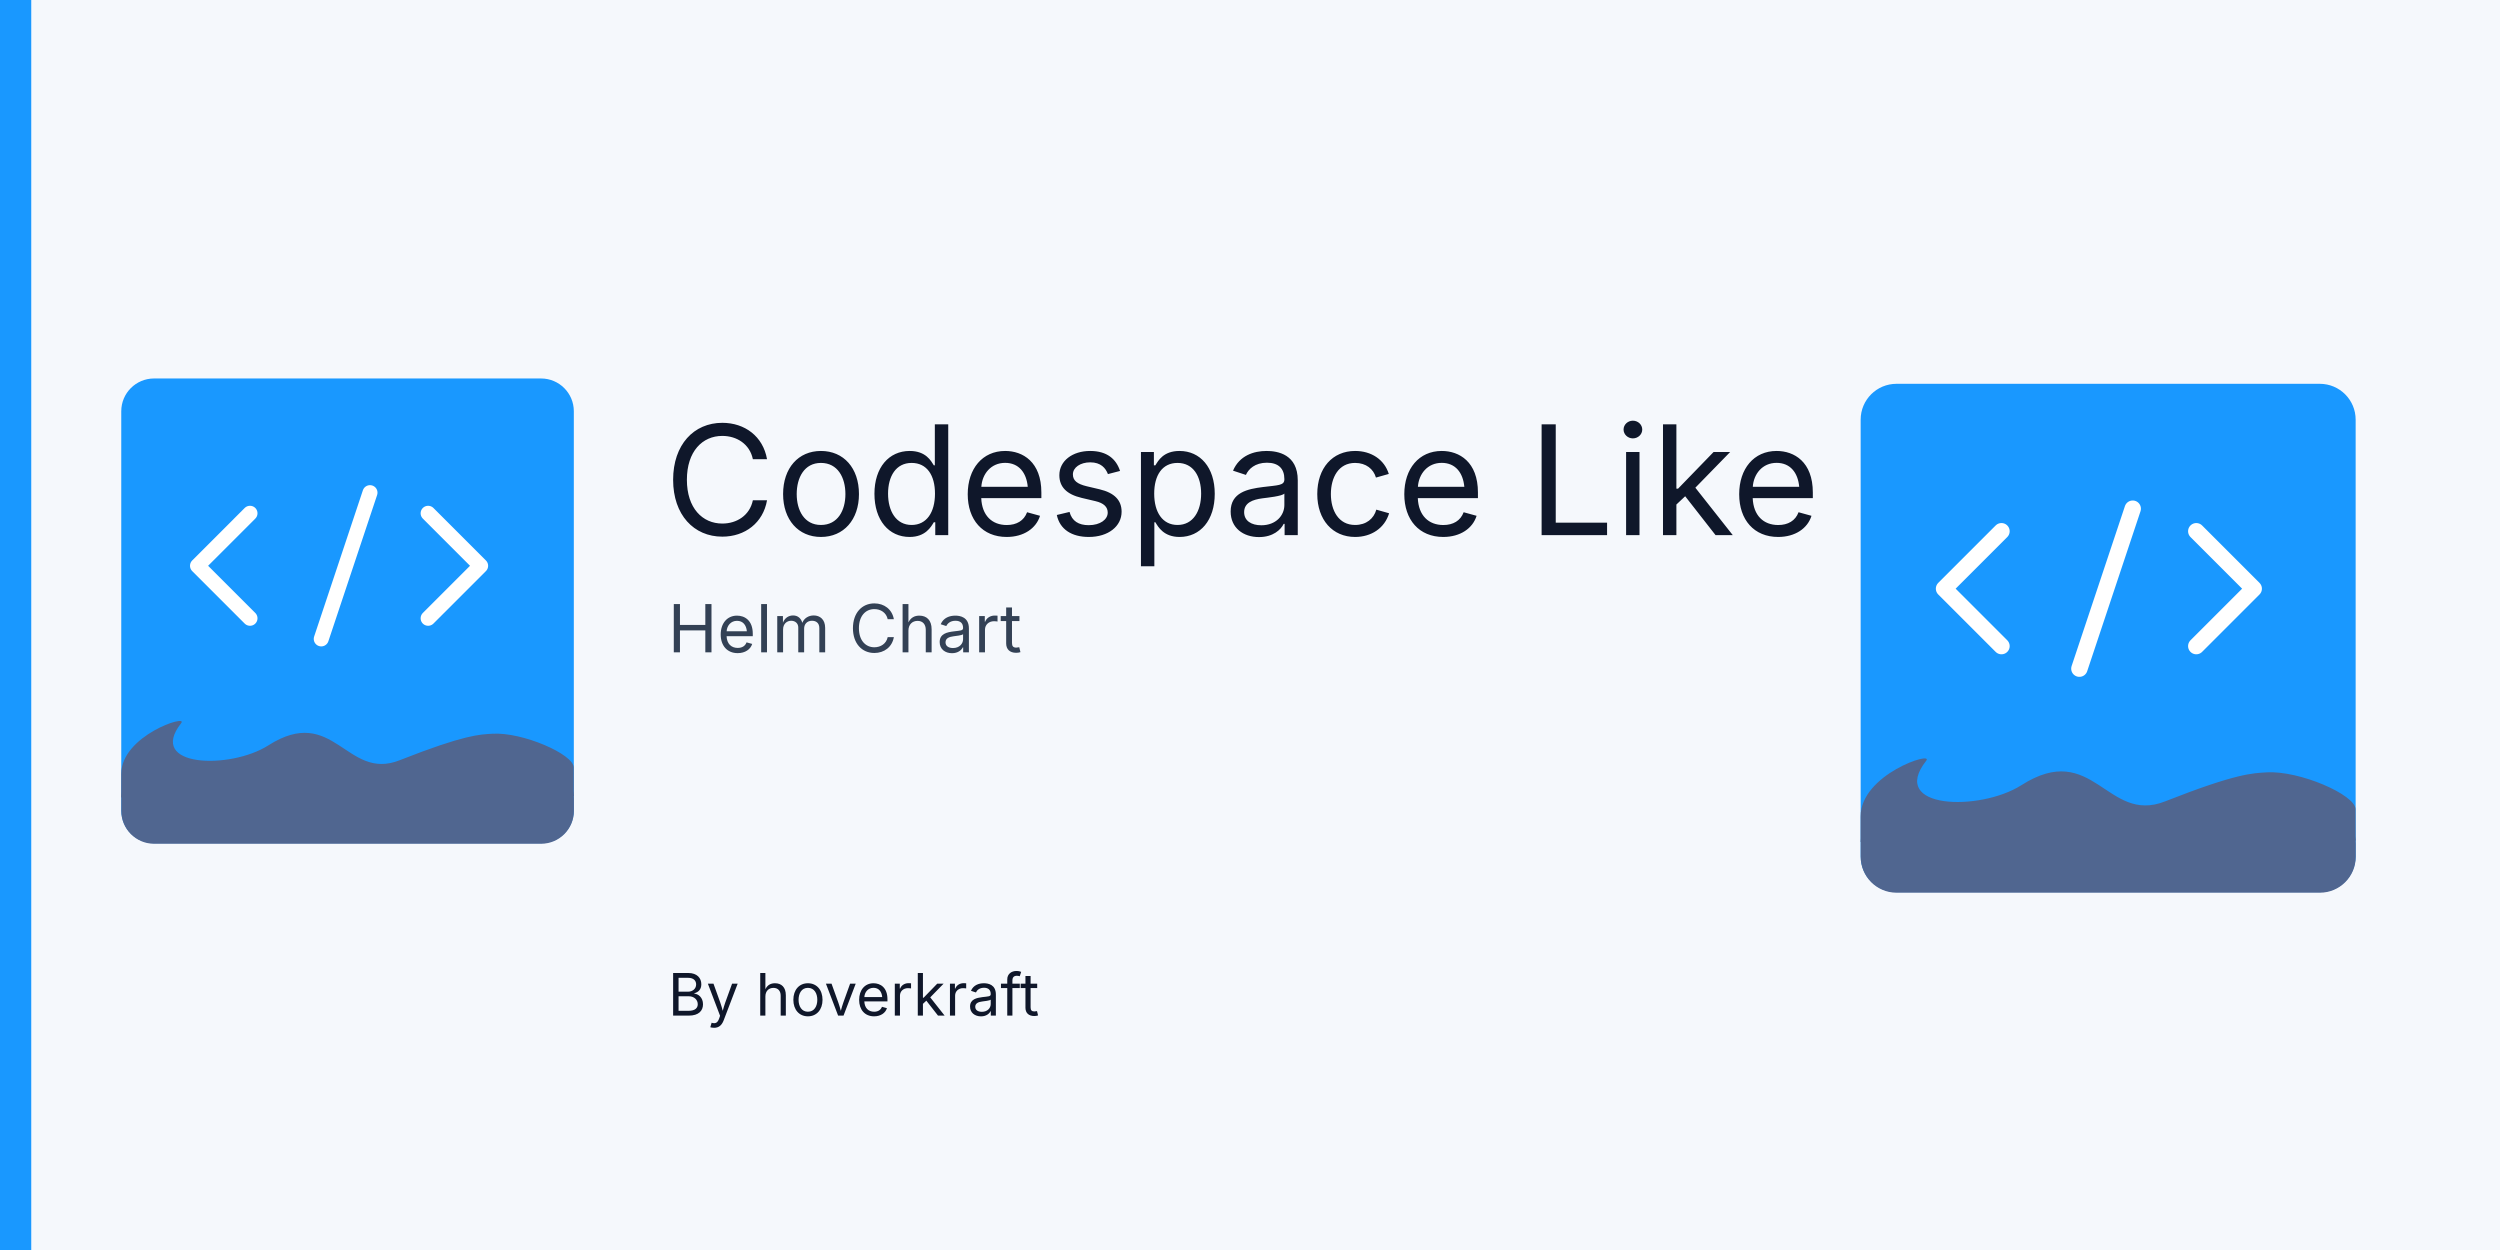
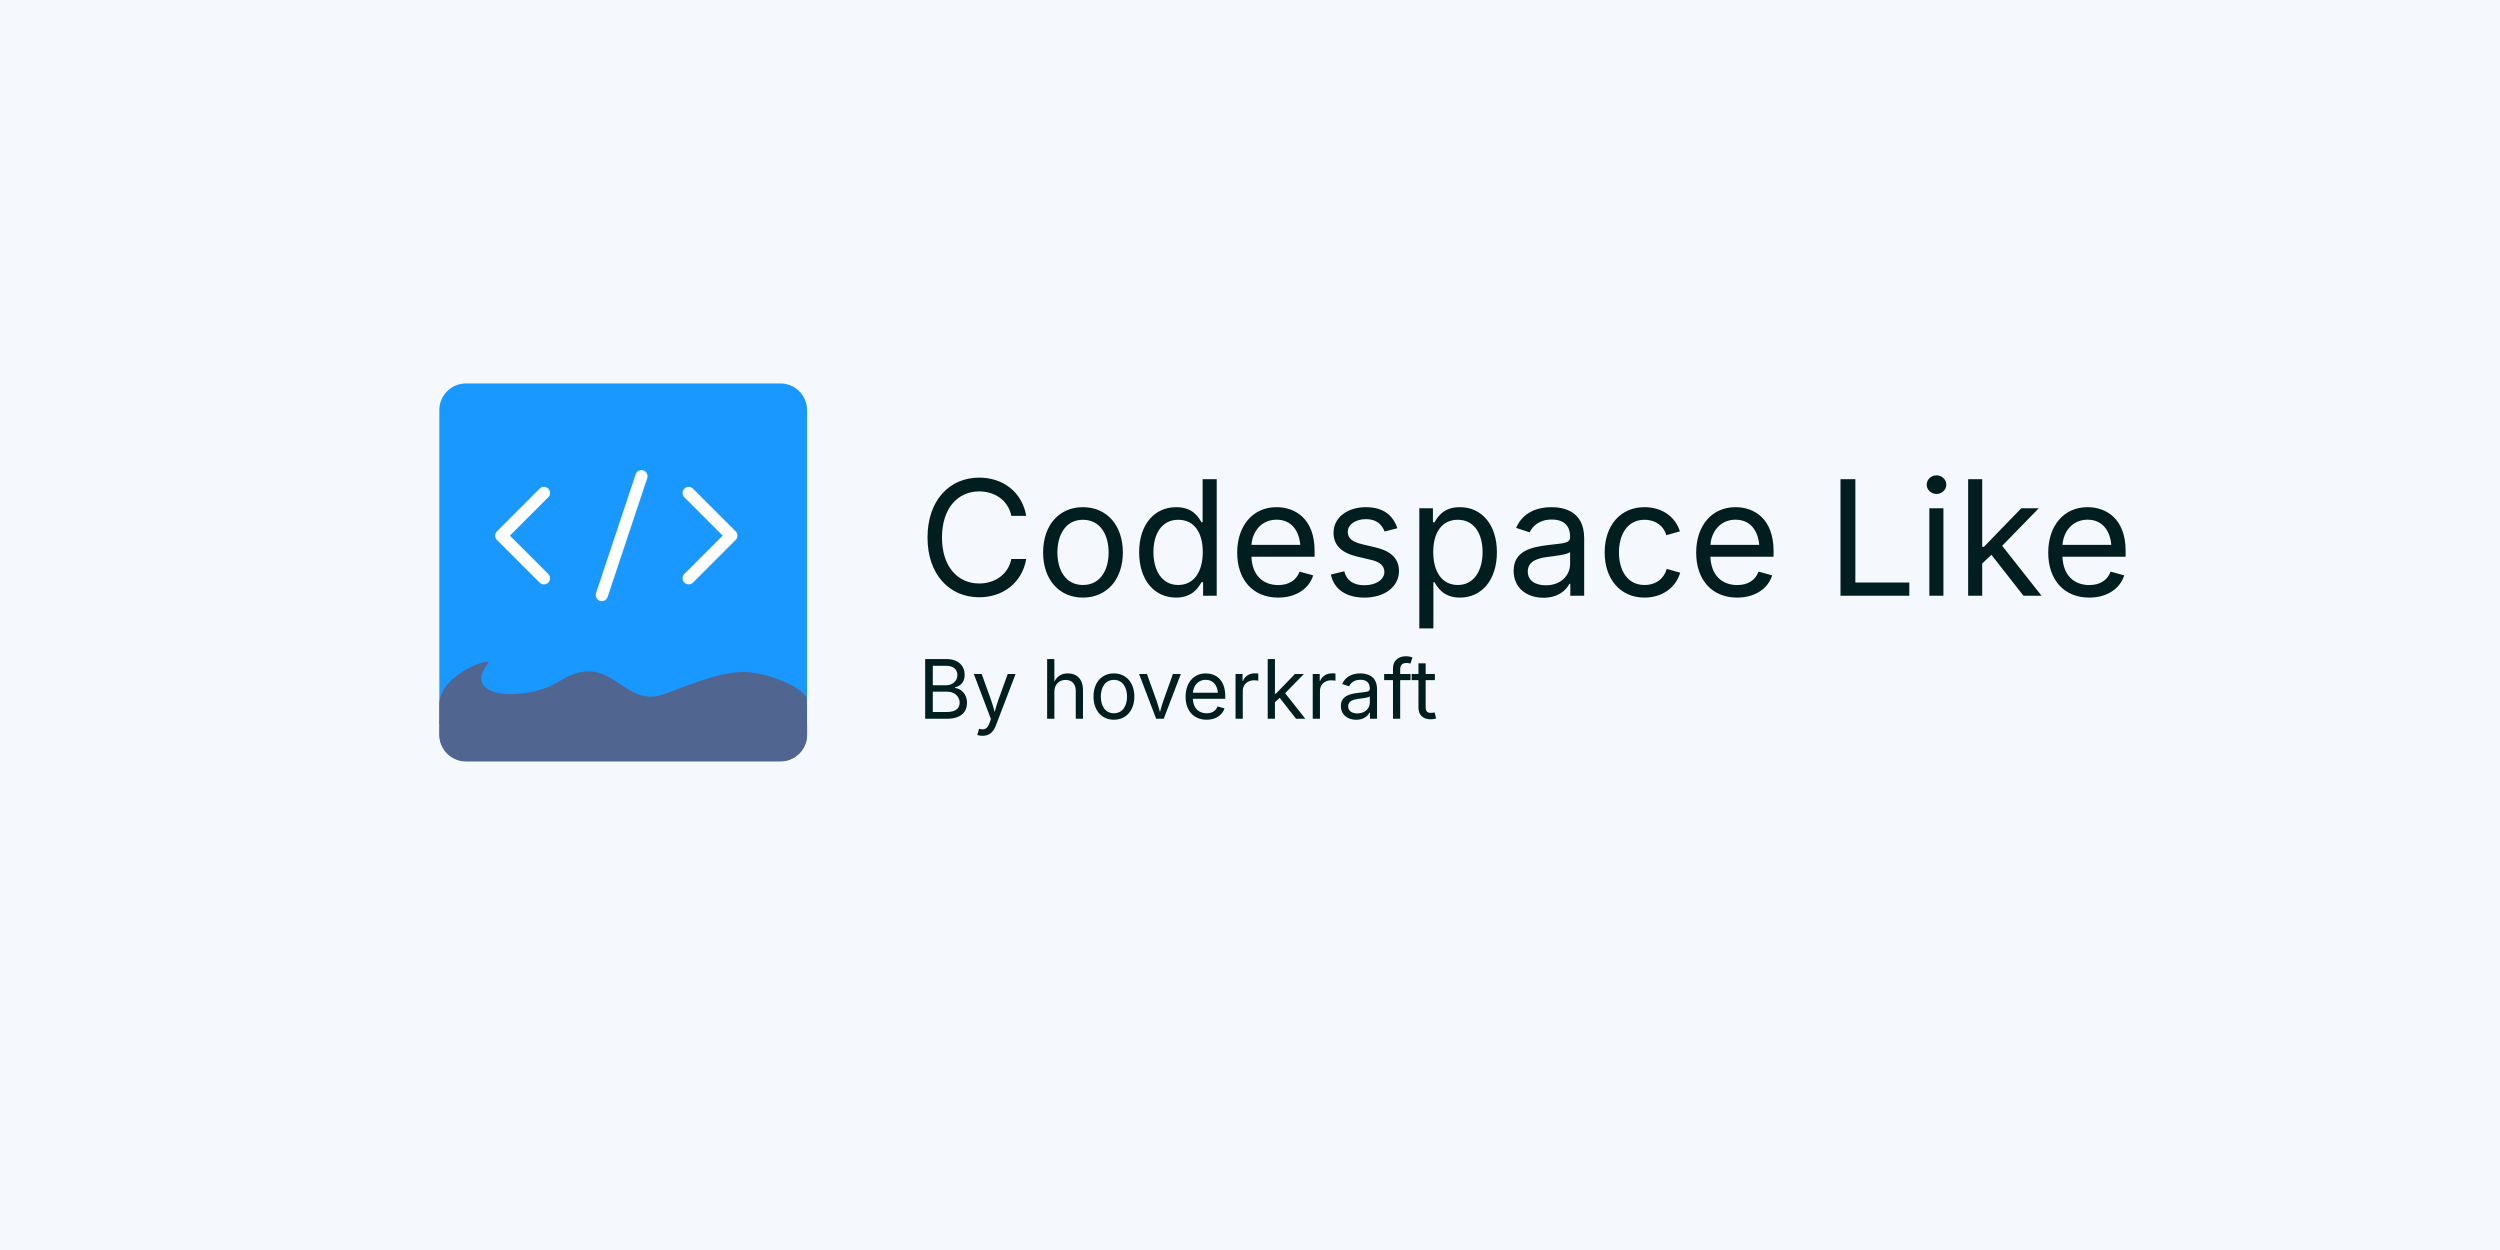
<svg xmlns="http://www.w3.org/2000/svg" viewBox="0 0 1280 640" width="1280" height="640" role="img" aria-labelledby="title desc">
  <rect width="1280" height="640" fill="#f5f8fc" />
-   <rect x="0" y="0" width="16" height="640" fill="#1998ff" />
-   <g transform="translate(56 186) scale(0.96)">
-     <g style="clip-rule:evenodd;fill-rule:evenodd;image-rendering:optimizeQuality;shape-rendering:geometricPrecision;text-rendering:geometricPrecision">
-       <rect width="241.368" height="247.861" x="6.339" y="8.104" ry="17.481" fill="#1998ff" />
-       <g>
-         <rect width="241.38" height="41.469" x="6.364" y="214.779" ry="17.481" fill="#506690" />
-         <path d="m247.672,230.819-0.048,-15.321c-0.022,-6.983-27.353,-18.917-43.362,-17.924-6.68,0.415-14.538,0.363-49.531,14.169-28.355,11.187-34.962,-30.265-70.015,-7.922-20.263,12.916-65.029,11.749-46.402,-11.919 3.864,-4.91-31.952,6.602-31.988,27.107l-0.022,12.599" fill="#506690" />
+   <g transform="translate(220 190)">
+     <g transform="scale(0.78)">
+       <g style="clip-rule:evenodd;fill-rule:evenodd;image-rendering:optimizeQuality;shape-rendering:geometricPrecision;text-rendering:geometricPrecision">
+         <g />
+         <rect width="241.368" height="247.861" x="6.339" y="8.104" ry="17.481" fill="#1998ff" />
+         <g />
+         <g>
+           <rect width="241.38" height="41.469" x="6.364" y="214.779" ry="17.481" fill="#506690" />
+           <path d="m247.672,230.819-0.048,-15.321c-0.022,-6.983-27.353,-18.917-43.362,-17.924-6.68,0.415-14.538,0.363-49.531,14.169-28.355,11.187-34.962,-30.265-70.015,-7.922-20.263,12.916-65.029,11.749-46.402,-11.919 3.864,-4.91-31.952,6.602-31.988,27.107l-0.022,12.599" fill="#506690" />
+         </g>
+       </g>
+       <g fill="none" stroke="#fff" stroke-width="8" stroke-linecap="round" stroke-linejoin="round">
+         <path d="m75 80-28 28 28 28m95-56 28 28-28 28m-31-67-26 78" />
      </g>
    </g>
-     <g fill="none" stroke="#fff" stroke-width="8" stroke-linecap="round" stroke-linejoin="round">
-       <path d="m75 80-28 28 28 28m95-56 28 28-28 28m-31-67-26 78" />
-     </g>
-   </g>
-   <text x="340" y="274" font-family="Inter, Arial, sans-serif" font-size="78" fill="#0f172a">Codespace Like</text>
-   <text x="342" y="334" font-family="Inter, Arial, sans-serif" font-size="34" fill="#334155">Helm Chart</text>
-   <text x="342" y="520" font-family="Inter, Arial, sans-serif" font-size="30" fill="#0f172a">By hoverkraft</text>
-   <g transform="translate(946 188) scale(1.05)">
-     <g style="clip-rule:evenodd;fill-rule:evenodd;image-rendering:optimizeQuality;shape-rendering:geometricPrecision;text-rendering:geometricPrecision">
-       <rect width="241.368" height="247.861" x="6.339" y="8.104" ry="17.481" fill="#1998ff" />
-       <g>
-         <rect width="241.38" height="41.469" x="6.364" y="214.779" ry="17.481" fill="#506690" />
-         <path d="m247.672,230.819-0.048,-15.321c-0.022,-6.983-27.353,-18.917-43.362,-17.924-6.68,0.415-14.538,0.363-49.531,14.169-28.355,11.187-34.962,-30.265-70.015,-7.922-20.263,12.916-65.029,11.749-46.402,-11.919 3.864,-4.91-31.952,6.602-31.988,27.107l-0.022,12.599" fill="#506690" />
-       </g>
-     </g>
-     <g fill="none" stroke="#fff" stroke-width="8" stroke-linecap="round" stroke-linejoin="round">
-       <path d="m75 80-28 28 28 28m95-56 28 28-28 28m-31-67-26 78" />
-     </g>
+     <text x="250" y="115" font-family="Inter, Arial, sans-serif" font-size="82" fill="#001d20">Codespace Like</text>
+     <text x="250" y="178" font-family="Inter, Arial, sans-serif" font-size="42" fill="#001d20">By hoverkraft</text>
  </g>
</svg>
